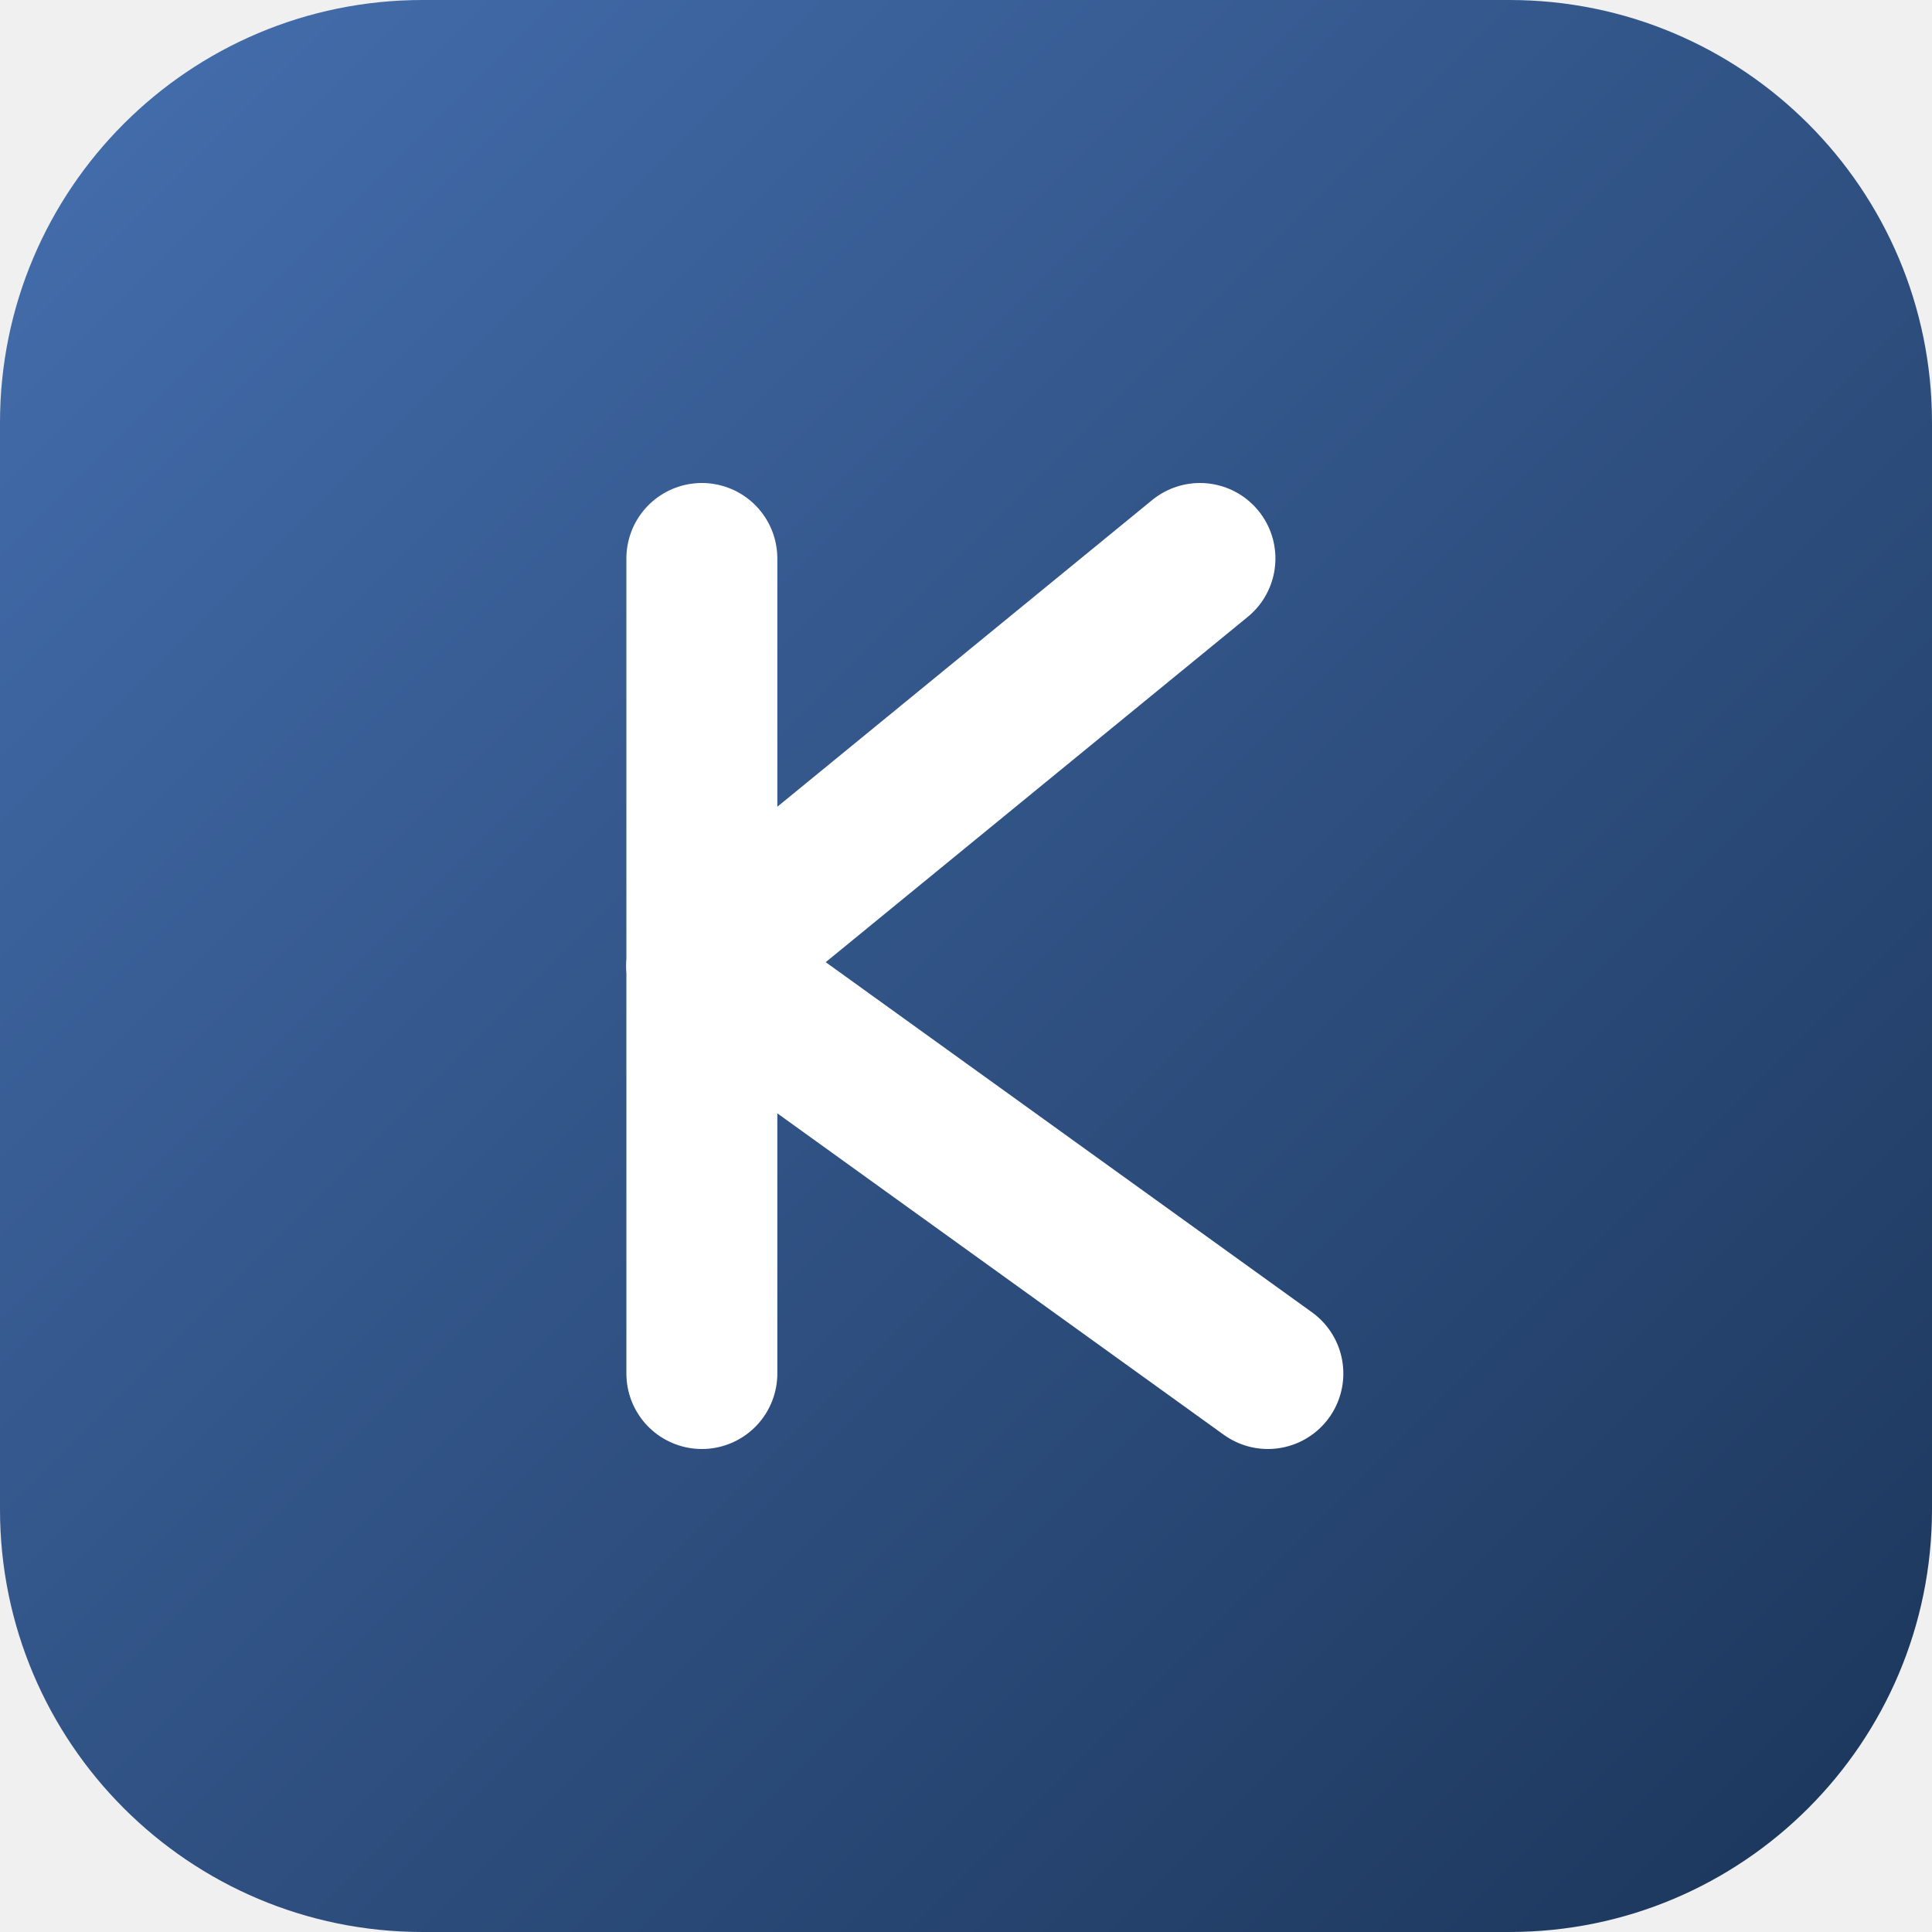
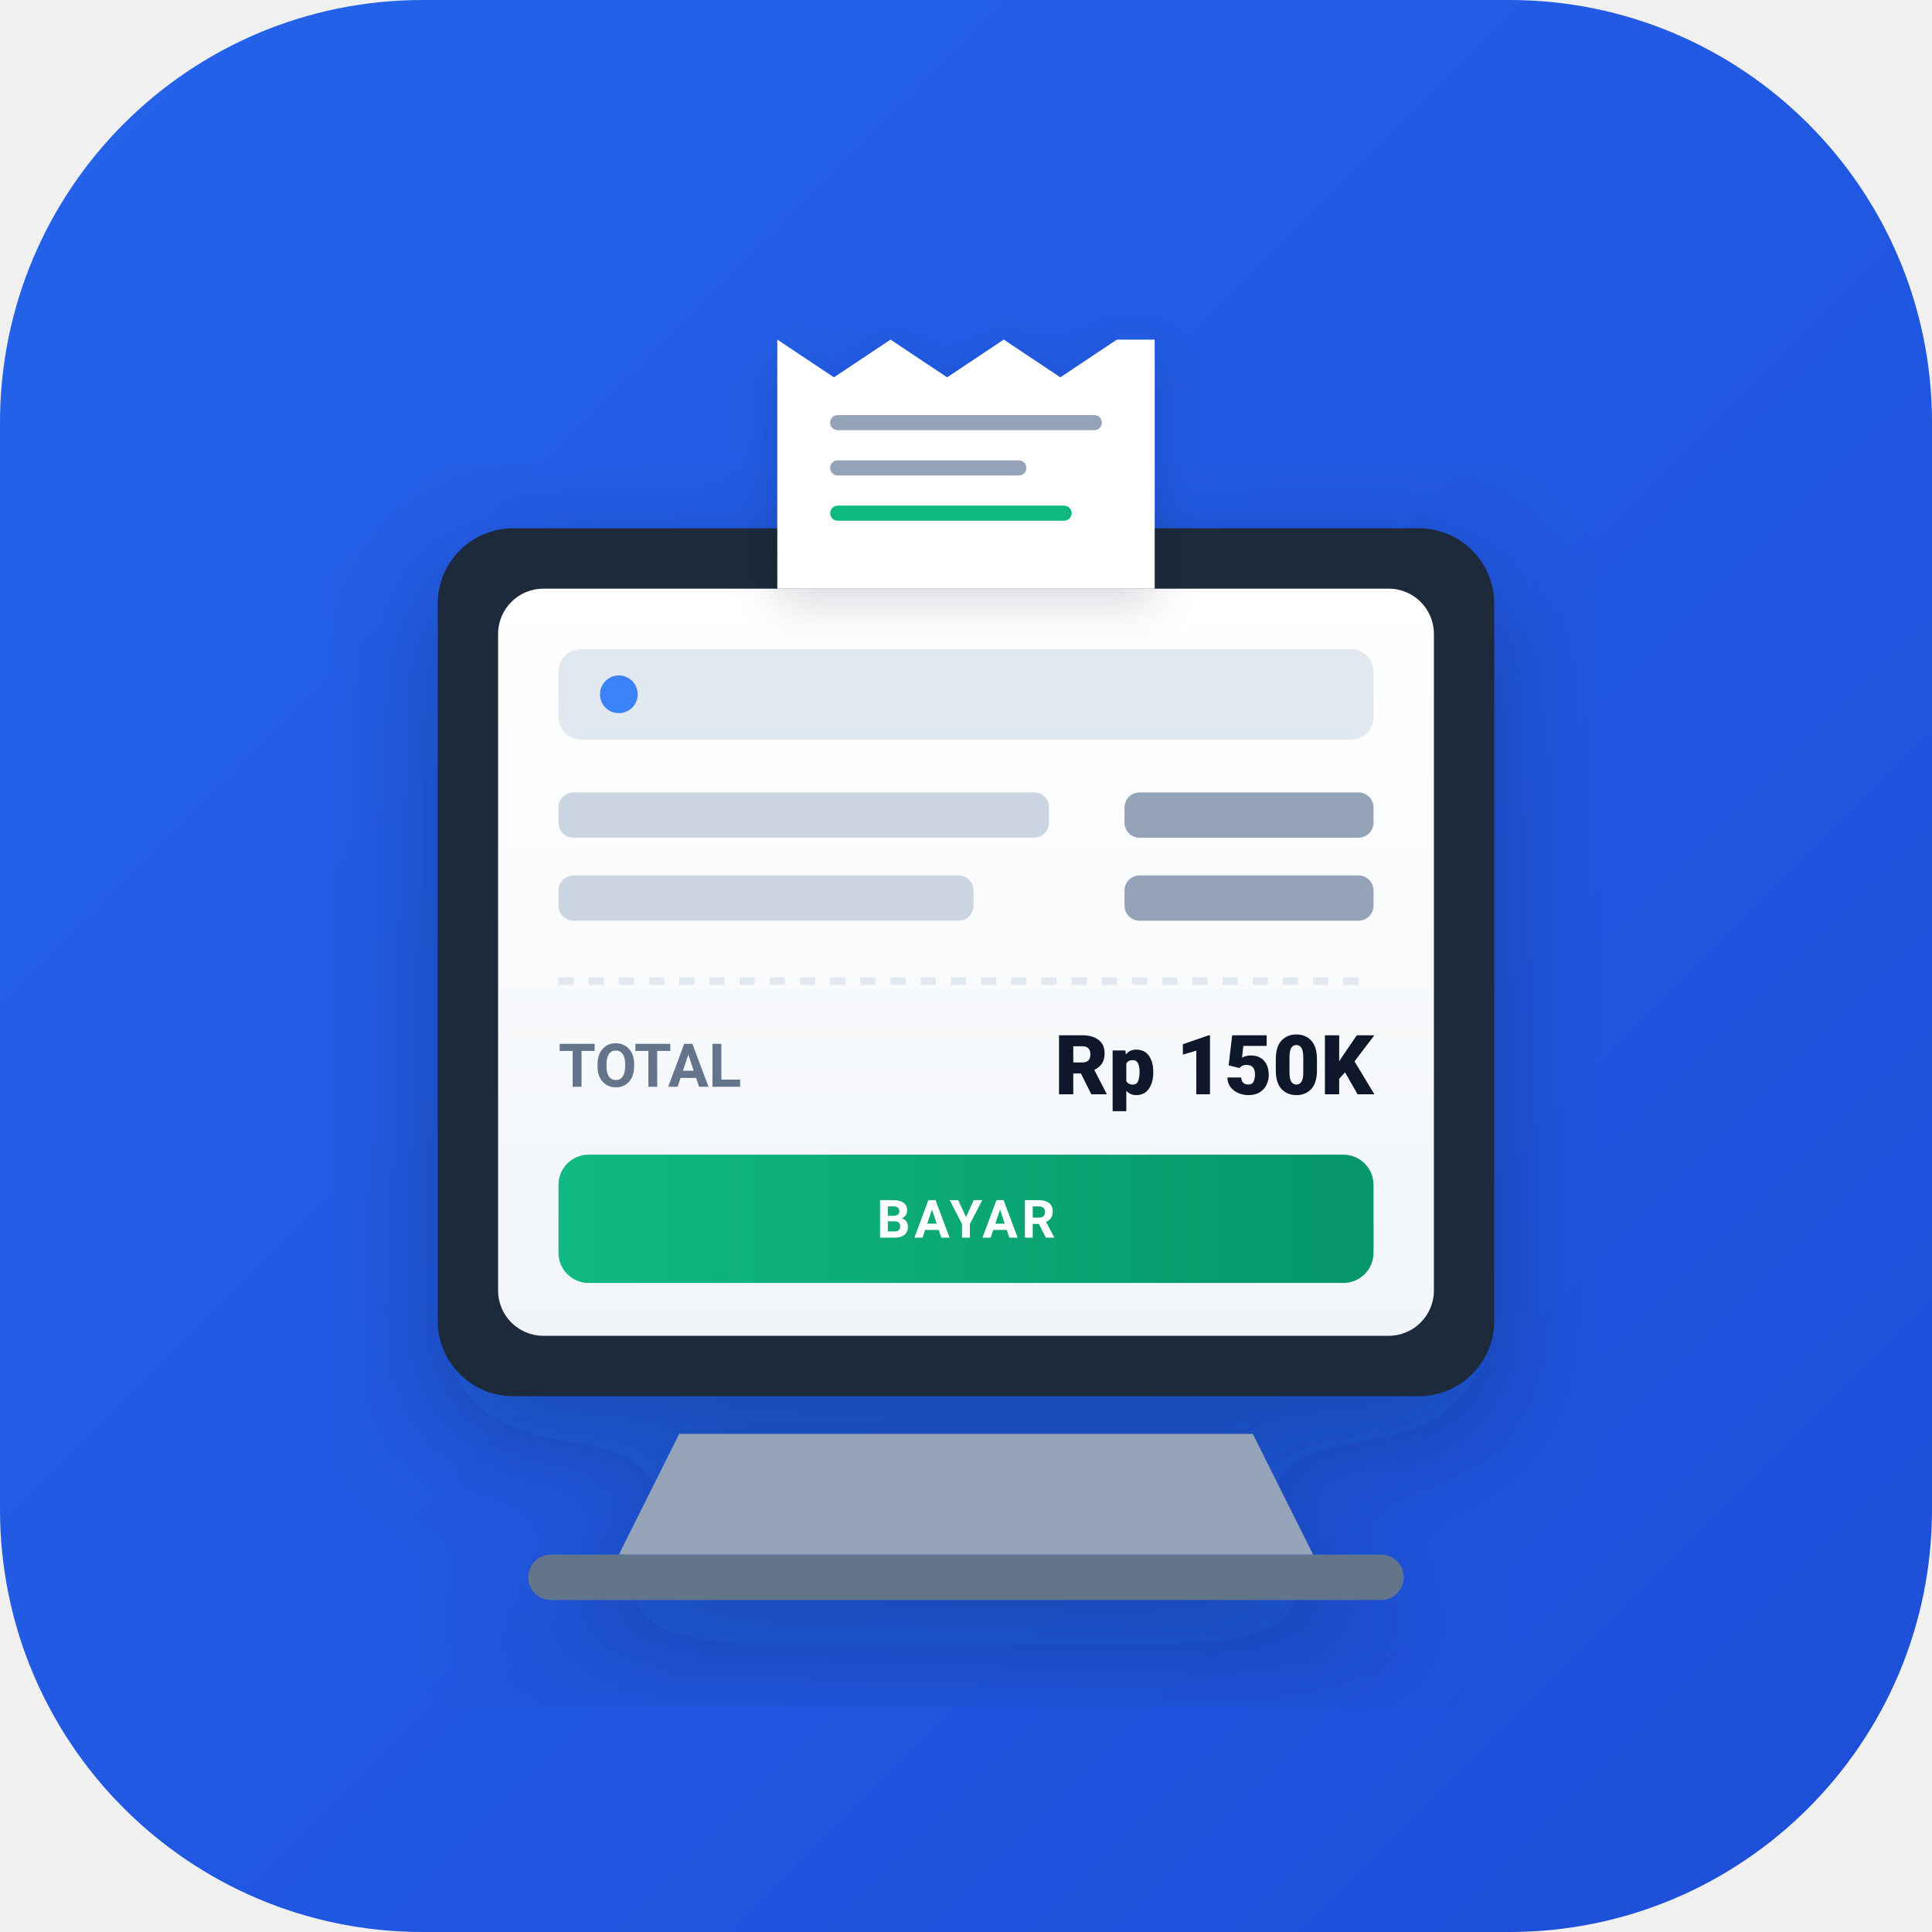
- <svg xmlns="http://www.w3.org/2000/svg" width="512" height="512" viewBox="0 0 512 512">
+ <svg xmlns="http://www.w3.org/2000/svg" viewBox="0 0 512 512" width="100%" height="100%">
  <defs>
-     <linearGradient id="bg" x1="0" y1="0" x2="1" y2="1">
-       <stop offset="0%" stop-color="#456FAF" />
-       <stop offset="100%" stop-color="#1B3559" />
+     <linearGradient id="bgGrad" x1="0%" y1="0%" x2="100%" y2="100%">
+       <stop offset="0%" stop-color="#2563EB" />
+       <stop offset="100%" stop-color="#1D4ED8" />
    </linearGradient>
+     <linearGradient id="screenGrad" x1="0%" y1="0%" x2="0%" y2="100%">
+       <stop offset="0%" stop-color="#FFFFFF" />
+       <stop offset="100%" stop-color="#F1F5F9" />
+     </linearGradient>
+     <linearGradient id="accentGrad" x1="0%" y1="0%" x2="100%" y2="0%">
+       <stop offset="0%" stop-color="#10B981" />
+       <stop offset="100%" stop-color="#059669" />
+     </linearGradient>
+     <filter id="shadow" x="-10%" y="-10%" width="120%" height="120%">
+       <feDropShadow dx="0" dy="12" stdDeviation="16" flood-color="#0F172A" flood-opacity="0.25" />
+     </filter>
+     <filter id="receiptShadow" x="-20%" y="-20%" width="140%" height="140%">
+       <feDropShadow dx="0" dy="4" stdDeviation="6" flood-color="#0F172A" flood-opacity="0.15" />
+     </filter>
  </defs>
-   <rect width="512" height="512" rx="112" fill="url(#bg)" />
-   <g fill="none" stroke="#ffffff" stroke-width="40" stroke-linecap="round" stroke-linejoin="round">
-     <path d="M186 148v216" />
-     <path d="M186 256l132-108" />
-     <path d="M186 256l150 108" />
+   <rect width="512" height="512" rx="112" fill="url(#bgGrad)" />
+   <g filter="url(#shadow)">
+     <path d="M 180 380 L 332 380 L 348 412 L 164 412 Z" fill="#94A3B8" />
+     <rect x="140" y="412" width="232" height="12" rx="6" fill="#64748B" />
+     <rect x="116" y="140" width="280" height="230" rx="20" fill="#1E293B" />
+     <rect x="132" y="156" width="248" height="198" rx="12" fill="url(#screenGrad)" />
  </g>
+   <g filter="url(#receiptShadow)">
+     <path d="M 206 156 L 206 90 L 221 100 L 236 90 L 251 100 L 266 90 L 281 100 L 296 90 L 306 90 L 306 156 Z" fill="#FFFFFF" />
+     <line x1="222" y1="112" x2="290" y2="112" stroke="#94A3B8" stroke-width="4" stroke-linecap="round" />
+     <line x1="222" y1="124" x2="270" y2="124" stroke="#94A3B8" stroke-width="4" stroke-linecap="round" />
+     <line x1="222" y1="136" x2="282" y2="136" stroke="#10B981" stroke-width="4" stroke-linecap="round" />
+   </g>
+   <rect x="148" y="172" width="216" height="24" rx="6" fill="#E2E8F0" />
+   <circle cx="164" cy="184" r="5" fill="#3B82F6" />
+   <rect x="148" y="210" width="130" height="12" rx="4" fill="#CBD5E1" />
+   <rect x="298" y="210" width="66" height="12" rx="4" fill="#94A3B8" />
+   <rect x="148" y="232" width="110" height="12" rx="4" fill="#CBD5E1" />
+   <rect x="298" y="232" width="66" height="12" rx="4" fill="#94A3B8" />
+   <line x1="148" y1="260" x2="364" y2="260" stroke="#E2E8F0" stroke-width="2" stroke-dasharray="4 4" />
+   <text x="148" y="288" font-family="-apple-system, BlinkMacSystemFont, 'Segoe UI', Roboto, sans-serif" font-weight="700" font-size="16" fill="#64748B">TOTAL</text>
+   <text x="364" y="290" font-family="-apple-system, BlinkMacSystemFont, 'Segoe UI', Roboto, sans-serif" font-weight="800" font-size="22" fill="#0F172A" text-anchor="end">Rp 150K</text>
+   <rect x="148" y="306" width="216" height="34" rx="8" fill="url(#accentGrad)" />
+   <text x="256" y="328" font-family="-apple-system, BlinkMacSystemFont, 'Segoe UI', Roboto, sans-serif" font-weight="700" font-size="14" fill="#FFFFFF" text-anchor="middle" letter-spacing="1">BAYAR</text>
</svg>
